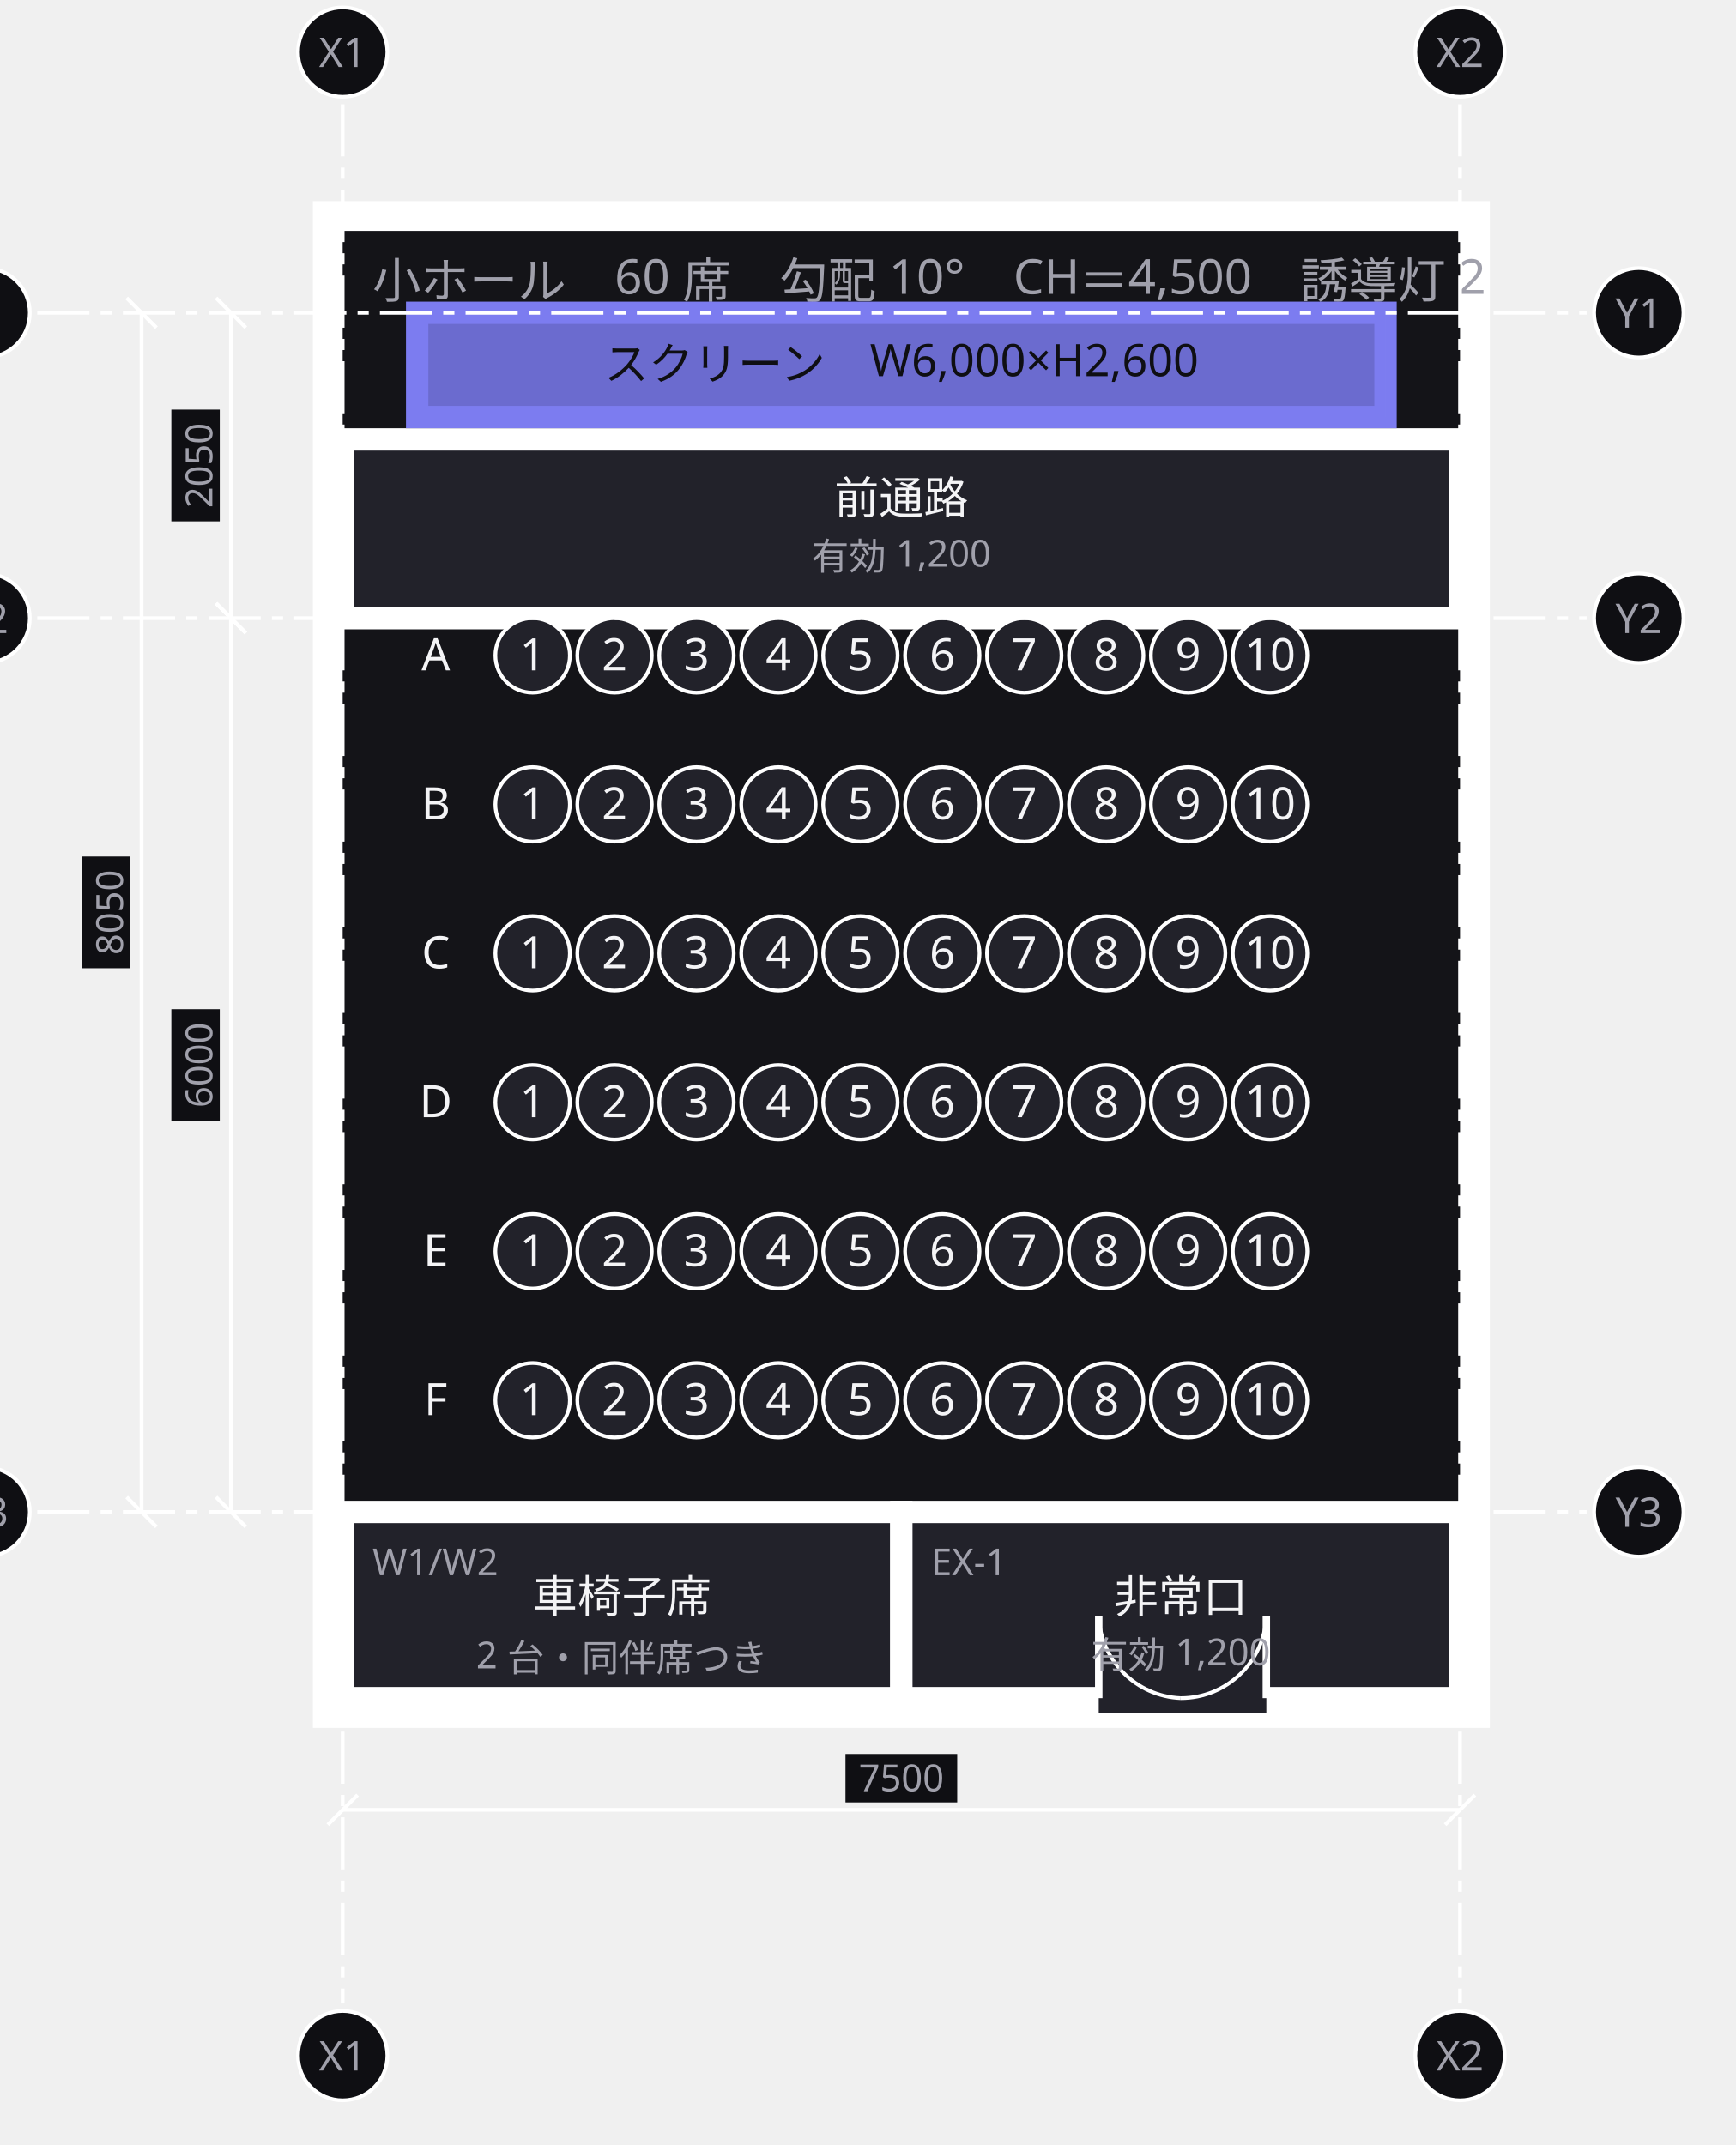
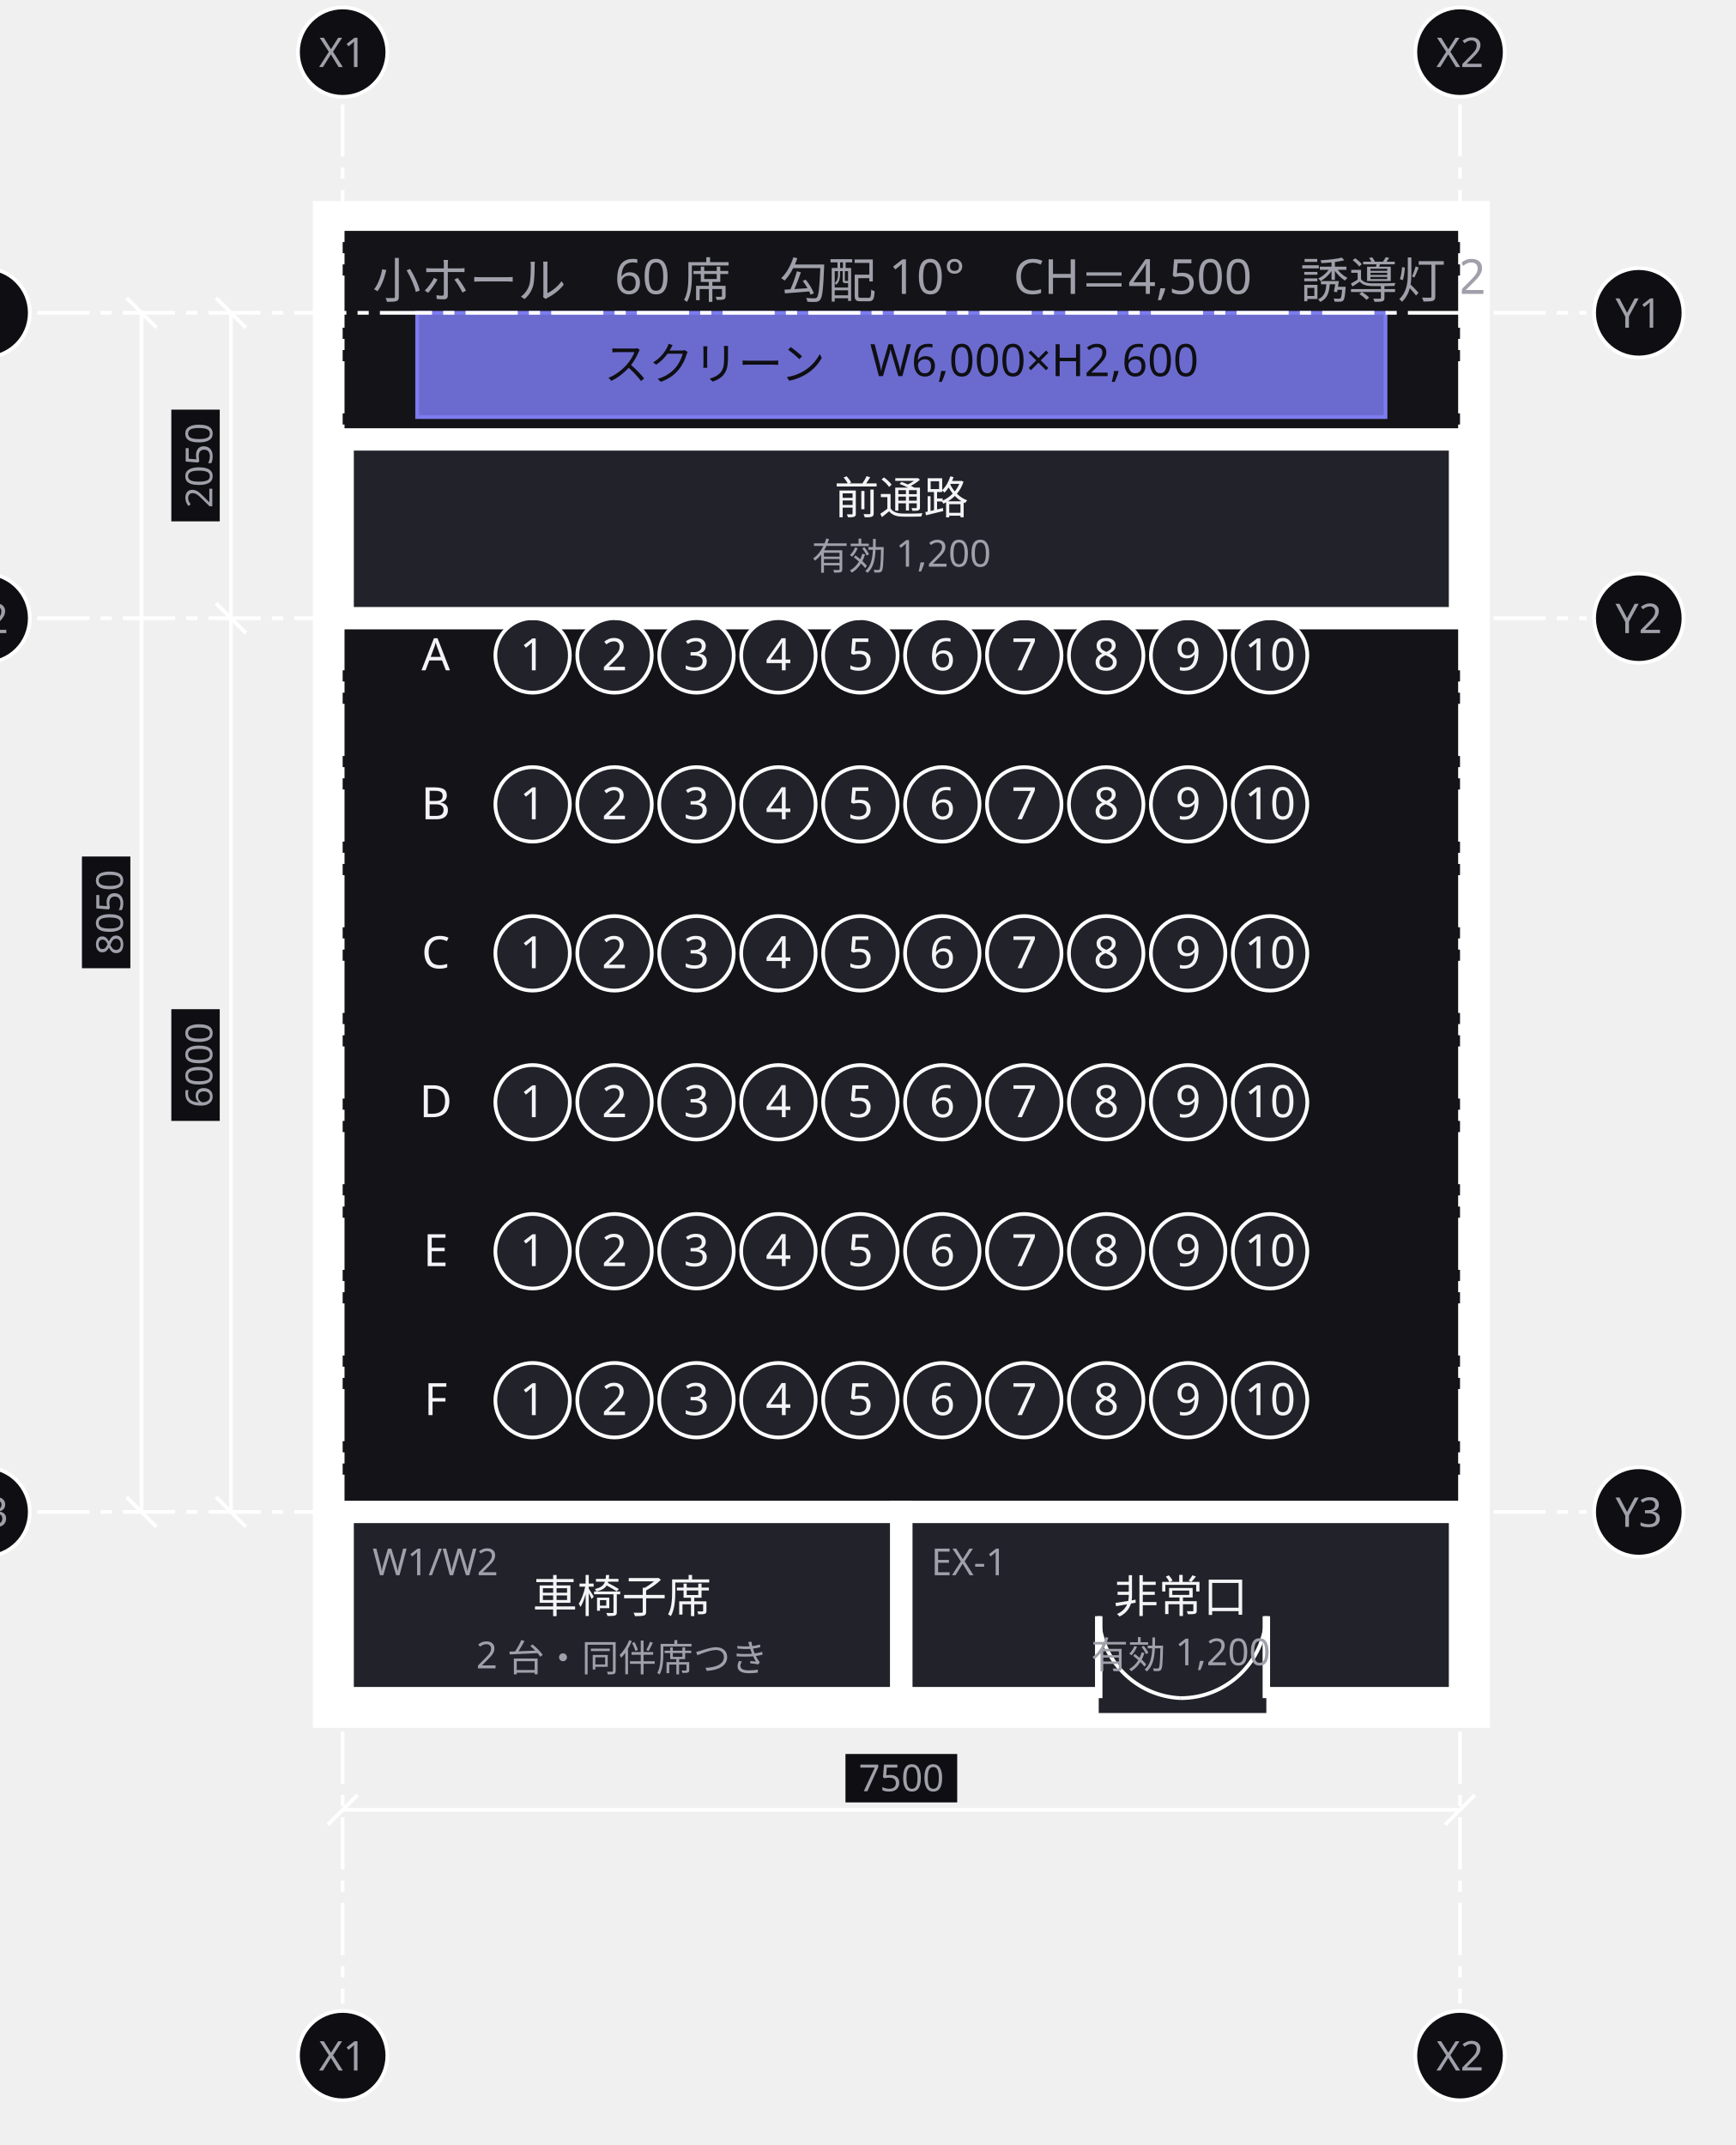
<svg xmlns="http://www.w3.org/2000/svg" width="466" height="576" viewBox="0 0 466 576">
  <defs>
    <marker id="arrow" viewBox="0 0 10 10" refX="9" refY="5" markerWidth="6" markerHeight="6" orient="auto">
      <path d="M 0 0 L 10 5 L 0 10 z" fill="#a0a0ab" />
    </marker>
  </defs>
  <g data-group="hall">
    <rect x="88" y="58" width="308" height="402" fill="#141418" stroke="#ffffff" stroke-width="8" />
    <text x="100" y="80" font-family="sans-serif" font-size="13" fill="#a0a0ab">小ホール　60 席　勾配 10°　CH＝4,500　誘導灯 2</text>
  </g>
  <g data-node="tsuro_f" data-pinned="false" data-shape="rect">
    <rect x="92" y="118" width="300" height="48" fill="#22222a" stroke="#ffffff" stroke-width="6" />
    <text x="242" y="138" text-anchor="middle" font-family="sans-serif" font-size="12" fill="#f4f4f6">前通路</text>
    <text x="242" y="153" text-anchor="middle" font-family="sans-serif" font-size="10" fill="#a0a0ab">有効 1,200</text>
  </g>
  <g data-node="w1" data-pinned="false" data-shape="rect">
    <rect x="92" y="406" width="150" height="50" fill="#22222a" stroke="#ffffff" stroke-width="6" />
    <text x="100" y="423" font-family="sans-serif" font-size="10" fill="#a0a0ab">W1/W2</text>
    <text x="167" y="433" text-anchor="middle" font-family="sans-serif" font-size="12" fill="#f4f4f6">車椅子席</text>
    <text x="167" y="448" text-anchor="middle" font-family="sans-serif" font-size="10" fill="#a0a0ab">2 台・同伴席つき</text>
  </g>
  <g data-node="deguchi" data-pinned="false" data-shape="rect">
    <rect x="242" y="406" width="150" height="50" fill="#22222a" stroke="#ffffff" stroke-width="6" />
    <line x1="295" y1="456" x2="340" y2="456" stroke="#22222a" stroke-width="8" />
    <line x1="295" y1="456" x2="295" y2="434" stroke="#ffffff" stroke-width="2" />
    <path d="M 295 434 A 23 23 0 0 0 317 456" fill="none" stroke="#ffffff" stroke-width="1" />
    <line x1="340" y1="456" x2="340" y2="434" stroke="#ffffff" stroke-width="2" />
    <path d="M 340 434 A 23 23 0 0 1 317 456" fill="none" stroke="#ffffff" stroke-width="1" />
    <text x="250" y="423" font-family="sans-serif" font-size="10" fill="#a0a0ab">EX-1</text>
    <text x="317" y="433" text-anchor="middle" font-family="sans-serif" font-size="12" fill="#f4f4f6">非常口</text>
    <text x="317" y="448" text-anchor="middle" font-family="sans-serif" font-size="10" fill="#a0a0ab">有効 1,200</text>
  </g>
  <g data-node="screen" data-pinned="false" data-appearance="primary" data-shape="rect">
-     <rect x="112" y="84" width="260" height="28" fill="#1e1e3a" stroke="#7c7cf0" stroke-width="6" />
+     <rect x="112" y="84" width="260" height="28" fill="#1e1e3a" stroke="#7c7cf0" stroke-width="1" />
    <rect x="112" y="84" width="260" height="28" fill="#7c7cf0" fill-opacity="0.82" />
    <text x="242" y="102" text-anchor="middle" font-family="sans-serif" font-size="12" fill="#0f0f13">スクリーン　W6,000×H2,600</text>
  </g>
  <g data-node="row_a" data-pinned="false" data-shape="rect">
    <text x="117" y="180" text-anchor="middle" font-family="sans-serif" font-size="12" fill="#f4f4f6">A</text>
  </g>
  <g data-node="row_b" data-pinned="false" data-shape="rect">
    <text x="117" y="220" text-anchor="middle" font-family="sans-serif" font-size="12" fill="#f4f4f6">B</text>
  </g>
  <g data-node="row_c" data-pinned="false" data-shape="rect">
    <text x="117" y="260" text-anchor="middle" font-family="sans-serif" font-size="12" fill="#f4f4f6">C</text>
  </g>
  <g data-node="row_d" data-pinned="false" data-shape="rect">
    <text x="117" y="300" text-anchor="middle" font-family="sans-serif" font-size="12" fill="#f4f4f6">D</text>
  </g>
  <g data-node="row_e" data-pinned="false" data-shape="rect">
    <text x="117" y="340" text-anchor="middle" font-family="sans-serif" font-size="12" fill="#f4f4f6">E</text>
  </g>
  <g data-node="row_f" data-pinned="false" data-shape="rect">
    <text x="117" y="380" text-anchor="middle" font-family="sans-serif" font-size="12" fill="#f4f4f6">F</text>
  </g>
  <g data-node="a1" data-pinned="false" data-shape="rect">
    <circle cx="143" cy="176" r="10" fill="#22222a" stroke="#ffffff" stroke-width="1" />
    <text x="143" y="180" text-anchor="middle" font-family="sans-serif" font-size="12" fill="#f4f4f6">1</text>
  </g>
  <g data-node="a2" data-pinned="false" data-shape="rect">
    <circle cx="165" cy="176" r="10" fill="#22222a" stroke="#ffffff" stroke-width="1" />
    <text x="165" y="180" text-anchor="middle" font-family="sans-serif" font-size="12" fill="#f4f4f6">2</text>
  </g>
  <g data-node="a3" data-pinned="false" data-shape="rect">
    <circle cx="187" cy="176" r="10" fill="#22222a" stroke="#ffffff" stroke-width="1" />
    <text x="187" y="180" text-anchor="middle" font-family="sans-serif" font-size="12" fill="#f4f4f6">3</text>
  </g>
  <g data-node="a4" data-pinned="false" data-shape="rect">
    <circle cx="209" cy="176" r="10" fill="#22222a" stroke="#ffffff" stroke-width="1" />
    <text x="209" y="180" text-anchor="middle" font-family="sans-serif" font-size="12" fill="#f4f4f6">4</text>
  </g>
  <g data-node="a5" data-pinned="false" data-shape="rect">
    <circle cx="231" cy="176" r="10" fill="#22222a" stroke="#ffffff" stroke-width="1" />
    <text x="231" y="180" text-anchor="middle" font-family="sans-serif" font-size="12" fill="#f4f4f6">5</text>
  </g>
  <g data-node="a6" data-pinned="false" data-shape="rect">
    <circle cx="253" cy="176" r="10" fill="#22222a" stroke="#ffffff" stroke-width="1" />
    <text x="253" y="180" text-anchor="middle" font-family="sans-serif" font-size="12" fill="#f4f4f6">6</text>
  </g>
  <g data-node="a7" data-pinned="false" data-shape="rect">
    <circle cx="275" cy="176" r="10" fill="#22222a" stroke="#ffffff" stroke-width="1" />
    <text x="275" y="180" text-anchor="middle" font-family="sans-serif" font-size="12" fill="#f4f4f6">7</text>
  </g>
  <g data-node="a8" data-pinned="false" data-shape="rect">
    <circle cx="297" cy="176" r="10" fill="#22222a" stroke="#ffffff" stroke-width="1" />
    <text x="297" y="180" text-anchor="middle" font-family="sans-serif" font-size="12" fill="#f4f4f6">8</text>
  </g>
  <g data-node="a9" data-pinned="false" data-shape="rect">
    <circle cx="319" cy="176" r="10" fill="#22222a" stroke="#ffffff" stroke-width="1" />
    <text x="319" y="180" text-anchor="middle" font-family="sans-serif" font-size="12" fill="#f4f4f6">9</text>
  </g>
  <g data-node="a10" data-pinned="false" data-shape="rect">
    <circle cx="341" cy="176" r="10" fill="#22222a" stroke="#ffffff" stroke-width="1" />
    <text x="341" y="180" text-anchor="middle" font-family="sans-serif" font-size="12" fill="#f4f4f6">10</text>
  </g>
  <g data-node="b1" data-pinned="false" data-shape="rect">
    <circle cx="143" cy="216" r="10" fill="#22222a" stroke="#ffffff" stroke-width="1" />
    <text x="143" y="220" text-anchor="middle" font-family="sans-serif" font-size="12" fill="#f4f4f6">1</text>
  </g>
  <g data-node="b2" data-pinned="false" data-shape="rect">
    <circle cx="165" cy="216" r="10" fill="#22222a" stroke="#ffffff" stroke-width="1" />
    <text x="165" y="220" text-anchor="middle" font-family="sans-serif" font-size="12" fill="#f4f4f6">2</text>
  </g>
  <g data-node="b3" data-pinned="false" data-shape="rect">
    <circle cx="187" cy="216" r="10" fill="#22222a" stroke="#ffffff" stroke-width="1" />
    <text x="187" y="220" text-anchor="middle" font-family="sans-serif" font-size="12" fill="#f4f4f6">3</text>
  </g>
  <g data-node="b4" data-pinned="false" data-shape="rect">
    <circle cx="209" cy="216" r="10" fill="#22222a" stroke="#ffffff" stroke-width="1" />
    <text x="209" y="220" text-anchor="middle" font-family="sans-serif" font-size="12" fill="#f4f4f6">4</text>
  </g>
  <g data-node="b5" data-pinned="false" data-shape="rect">
    <circle cx="231" cy="216" r="10" fill="#22222a" stroke="#ffffff" stroke-width="1" />
    <text x="231" y="220" text-anchor="middle" font-family="sans-serif" font-size="12" fill="#f4f4f6">5</text>
  </g>
  <g data-node="b6" data-pinned="false" data-shape="rect">
    <circle cx="253" cy="216" r="10" fill="#22222a" stroke="#ffffff" stroke-width="1" />
    <text x="253" y="220" text-anchor="middle" font-family="sans-serif" font-size="12" fill="#f4f4f6">6</text>
  </g>
  <g data-node="b7" data-pinned="false" data-shape="rect">
    <circle cx="275" cy="216" r="10" fill="#22222a" stroke="#ffffff" stroke-width="1" />
    <text x="275" y="220" text-anchor="middle" font-family="sans-serif" font-size="12" fill="#f4f4f6">7</text>
  </g>
  <g data-node="b8" data-pinned="false" data-shape="rect">
    <circle cx="297" cy="216" r="10" fill="#22222a" stroke="#ffffff" stroke-width="1" />
    <text x="297" y="220" text-anchor="middle" font-family="sans-serif" font-size="12" fill="#f4f4f6">8</text>
  </g>
  <g data-node="b9" data-pinned="false" data-shape="rect">
    <circle cx="319" cy="216" r="10" fill="#22222a" stroke="#ffffff" stroke-width="1" />
    <text x="319" y="220" text-anchor="middle" font-family="sans-serif" font-size="12" fill="#f4f4f6">9</text>
  </g>
  <g data-node="b10" data-pinned="false" data-shape="rect">
    <circle cx="341" cy="216" r="10" fill="#22222a" stroke="#ffffff" stroke-width="1" />
    <text x="341" y="220" text-anchor="middle" font-family="sans-serif" font-size="12" fill="#f4f4f6">10</text>
  </g>
  <g data-node="c1" data-pinned="false" data-shape="rect">
    <circle cx="143" cy="256" r="10" fill="#22222a" stroke="#ffffff" stroke-width="1" />
    <text x="143" y="260" text-anchor="middle" font-family="sans-serif" font-size="12" fill="#f4f4f6">1</text>
  </g>
  <g data-node="c2" data-pinned="false" data-shape="rect">
    <circle cx="165" cy="256" r="10" fill="#22222a" stroke="#ffffff" stroke-width="1" />
    <text x="165" y="260" text-anchor="middle" font-family="sans-serif" font-size="12" fill="#f4f4f6">2</text>
  </g>
  <g data-node="c3" data-pinned="false" data-shape="rect">
    <circle cx="187" cy="256" r="10" fill="#22222a" stroke="#ffffff" stroke-width="1" />
    <text x="187" y="260" text-anchor="middle" font-family="sans-serif" font-size="12" fill="#f4f4f6">3</text>
  </g>
  <g data-node="c4" data-pinned="false" data-shape="rect">
    <circle cx="209" cy="256" r="10" fill="#22222a" stroke="#ffffff" stroke-width="1" />
    <text x="209" y="260" text-anchor="middle" font-family="sans-serif" font-size="12" fill="#f4f4f6">4</text>
  </g>
  <g data-node="c5" data-pinned="false" data-shape="rect">
    <circle cx="231" cy="256" r="10" fill="#22222a" stroke="#ffffff" stroke-width="1" />
    <text x="231" y="260" text-anchor="middle" font-family="sans-serif" font-size="12" fill="#f4f4f6">5</text>
  </g>
  <g data-node="c6" data-pinned="false" data-shape="rect">
    <circle cx="253" cy="256" r="10" fill="#22222a" stroke="#ffffff" stroke-width="1" />
    <text x="253" y="260" text-anchor="middle" font-family="sans-serif" font-size="12" fill="#f4f4f6">6</text>
  </g>
  <g data-node="c7" data-pinned="false" data-shape="rect">
    <circle cx="275" cy="256" r="10" fill="#22222a" stroke="#ffffff" stroke-width="1" />
    <text x="275" y="260" text-anchor="middle" font-family="sans-serif" font-size="12" fill="#f4f4f6">7</text>
  </g>
  <g data-node="c8" data-pinned="false" data-shape="rect">
    <circle cx="297" cy="256" r="10" fill="#22222a" stroke="#ffffff" stroke-width="1" />
    <text x="297" y="260" text-anchor="middle" font-family="sans-serif" font-size="12" fill="#f4f4f6">8</text>
  </g>
  <g data-node="c9" data-pinned="false" data-shape="rect">
    <circle cx="319" cy="256" r="10" fill="#22222a" stroke="#ffffff" stroke-width="1" />
    <text x="319" y="260" text-anchor="middle" font-family="sans-serif" font-size="12" fill="#f4f4f6">9</text>
  </g>
  <g data-node="c10" data-pinned="false" data-shape="rect">
    <circle cx="341" cy="256" r="10" fill="#22222a" stroke="#ffffff" stroke-width="1" />
    <text x="341" y="260" text-anchor="middle" font-family="sans-serif" font-size="12" fill="#f4f4f6">10</text>
  </g>
  <g data-node="d1" data-pinned="false" data-shape="rect">
    <circle cx="143" cy="296" r="10" fill="#22222a" stroke="#ffffff" stroke-width="1" />
    <text x="143" y="300" text-anchor="middle" font-family="sans-serif" font-size="12" fill="#f4f4f6">1</text>
  </g>
  <g data-node="d2" data-pinned="false" data-shape="rect">
    <circle cx="165" cy="296" r="10" fill="#22222a" stroke="#ffffff" stroke-width="1" />
    <text x="165" y="300" text-anchor="middle" font-family="sans-serif" font-size="12" fill="#f4f4f6">2</text>
  </g>
  <g data-node="d3" data-pinned="false" data-shape="rect">
    <circle cx="187" cy="296" r="10" fill="#22222a" stroke="#ffffff" stroke-width="1" />
    <text x="187" y="300" text-anchor="middle" font-family="sans-serif" font-size="12" fill="#f4f4f6">3</text>
  </g>
  <g data-node="d4" data-pinned="false" data-shape="rect">
    <circle cx="209" cy="296" r="10" fill="#22222a" stroke="#ffffff" stroke-width="1" />
    <text x="209" y="300" text-anchor="middle" font-family="sans-serif" font-size="12" fill="#f4f4f6">4</text>
  </g>
  <g data-node="d5" data-pinned="false" data-shape="rect">
    <circle cx="231" cy="296" r="10" fill="#22222a" stroke="#ffffff" stroke-width="1" />
    <text x="231" y="300" text-anchor="middle" font-family="sans-serif" font-size="12" fill="#f4f4f6">5</text>
  </g>
  <g data-node="d6" data-pinned="false" data-shape="rect">
    <circle cx="253" cy="296" r="10" fill="#22222a" stroke="#ffffff" stroke-width="1" />
    <text x="253" y="300" text-anchor="middle" font-family="sans-serif" font-size="12" fill="#f4f4f6">6</text>
  </g>
  <g data-node="d7" data-pinned="false" data-shape="rect">
    <circle cx="275" cy="296" r="10" fill="#22222a" stroke="#ffffff" stroke-width="1" />
    <text x="275" y="300" text-anchor="middle" font-family="sans-serif" font-size="12" fill="#f4f4f6">7</text>
  </g>
  <g data-node="d8" data-pinned="false" data-shape="rect">
    <circle cx="297" cy="296" r="10" fill="#22222a" stroke="#ffffff" stroke-width="1" />
    <text x="297" y="300" text-anchor="middle" font-family="sans-serif" font-size="12" fill="#f4f4f6">8</text>
  </g>
  <g data-node="d9" data-pinned="false" data-shape="rect">
    <circle cx="319" cy="296" r="10" fill="#22222a" stroke="#ffffff" stroke-width="1" />
    <text x="319" y="300" text-anchor="middle" font-family="sans-serif" font-size="12" fill="#f4f4f6">9</text>
  </g>
  <g data-node="d10" data-pinned="false" data-shape="rect">
    <circle cx="341" cy="296" r="10" fill="#22222a" stroke="#ffffff" stroke-width="1" />
    <text x="341" y="300" text-anchor="middle" font-family="sans-serif" font-size="12" fill="#f4f4f6">10</text>
  </g>
  <g data-node="e1" data-pinned="false" data-shape="rect">
    <circle cx="143" cy="336" r="10" fill="#22222a" stroke="#ffffff" stroke-width="1" />
    <text x="143" y="340" text-anchor="middle" font-family="sans-serif" font-size="12" fill="#f4f4f6">1</text>
  </g>
  <g data-node="e2" data-pinned="false" data-shape="rect">
    <circle cx="165" cy="336" r="10" fill="#22222a" stroke="#ffffff" stroke-width="1" />
    <text x="165" y="340" text-anchor="middle" font-family="sans-serif" font-size="12" fill="#f4f4f6">2</text>
  </g>
  <g data-node="e3" data-pinned="false" data-shape="rect">
    <circle cx="187" cy="336" r="10" fill="#22222a" stroke="#ffffff" stroke-width="1" />
    <text x="187" y="340" text-anchor="middle" font-family="sans-serif" font-size="12" fill="#f4f4f6">3</text>
  </g>
  <g data-node="e4" data-pinned="false" data-shape="rect">
    <circle cx="209" cy="336" r="10" fill="#22222a" stroke="#ffffff" stroke-width="1" />
    <text x="209" y="340" text-anchor="middle" font-family="sans-serif" font-size="12" fill="#f4f4f6">4</text>
  </g>
  <g data-node="e5" data-pinned="false" data-shape="rect">
    <circle cx="231" cy="336" r="10" fill="#22222a" stroke="#ffffff" stroke-width="1" />
    <text x="231" y="340" text-anchor="middle" font-family="sans-serif" font-size="12" fill="#f4f4f6">5</text>
  </g>
  <g data-node="e6" data-pinned="false" data-shape="rect">
    <circle cx="253" cy="336" r="10" fill="#22222a" stroke="#ffffff" stroke-width="1" />
    <text x="253" y="340" text-anchor="middle" font-family="sans-serif" font-size="12" fill="#f4f4f6">6</text>
  </g>
  <g data-node="e7" data-pinned="false" data-shape="rect">
    <circle cx="275" cy="336" r="10" fill="#22222a" stroke="#ffffff" stroke-width="1" />
    <text x="275" y="340" text-anchor="middle" font-family="sans-serif" font-size="12" fill="#f4f4f6">7</text>
  </g>
  <g data-node="e8" data-pinned="false" data-shape="rect">
    <circle cx="297" cy="336" r="10" fill="#22222a" stroke="#ffffff" stroke-width="1" />
    <text x="297" y="340" text-anchor="middle" font-family="sans-serif" font-size="12" fill="#f4f4f6">8</text>
  </g>
  <g data-node="e9" data-pinned="false" data-shape="rect">
    <circle cx="319" cy="336" r="10" fill="#22222a" stroke="#ffffff" stroke-width="1" />
    <text x="319" y="340" text-anchor="middle" font-family="sans-serif" font-size="12" fill="#f4f4f6">9</text>
  </g>
  <g data-node="e10" data-pinned="false" data-shape="rect">
    <circle cx="341" cy="336" r="10" fill="#22222a" stroke="#ffffff" stroke-width="1" />
    <text x="341" y="340" text-anchor="middle" font-family="sans-serif" font-size="12" fill="#f4f4f6">10</text>
  </g>
  <g data-node="f1" data-pinned="false" data-shape="rect">
    <circle cx="143" cy="376" r="10" fill="#22222a" stroke="#ffffff" stroke-width="1" />
    <text x="143" y="380" text-anchor="middle" font-family="sans-serif" font-size="12" fill="#f4f4f6">1</text>
  </g>
  <g data-node="f2" data-pinned="false" data-shape="rect">
    <circle cx="165" cy="376" r="10" fill="#22222a" stroke="#ffffff" stroke-width="1" />
    <text x="165" y="380" text-anchor="middle" font-family="sans-serif" font-size="12" fill="#f4f4f6">2</text>
  </g>
  <g data-node="f3" data-pinned="false" data-shape="rect">
    <circle cx="187" cy="376" r="10" fill="#22222a" stroke="#ffffff" stroke-width="1" />
    <text x="187" y="380" text-anchor="middle" font-family="sans-serif" font-size="12" fill="#f4f4f6">3</text>
  </g>
  <g data-node="f4" data-pinned="false" data-shape="rect">
    <circle cx="209" cy="376" r="10" fill="#22222a" stroke="#ffffff" stroke-width="1" />
    <text x="209" y="380" text-anchor="middle" font-family="sans-serif" font-size="12" fill="#f4f4f6">4</text>
  </g>
  <g data-node="f5" data-pinned="false" data-shape="rect">
    <circle cx="231" cy="376" r="10" fill="#22222a" stroke="#ffffff" stroke-width="1" />
    <text x="231" y="380" text-anchor="middle" font-family="sans-serif" font-size="12" fill="#f4f4f6">5</text>
  </g>
  <g data-node="f6" data-pinned="false" data-shape="rect">
    <circle cx="253" cy="376" r="10" fill="#22222a" stroke="#ffffff" stroke-width="1" />
    <text x="253" y="380" text-anchor="middle" font-family="sans-serif" font-size="12" fill="#f4f4f6">6</text>
  </g>
  <g data-node="f7" data-pinned="false" data-shape="rect">
    <circle cx="275" cy="376" r="10" fill="#22222a" stroke="#ffffff" stroke-width="1" />
    <text x="275" y="380" text-anchor="middle" font-family="sans-serif" font-size="12" fill="#f4f4f6">7</text>
  </g>
  <g data-node="f8" data-pinned="false" data-shape="rect">
    <circle cx="297" cy="376" r="10" fill="#22222a" stroke="#ffffff" stroke-width="1" />
    <text x="297" y="380" text-anchor="middle" font-family="sans-serif" font-size="12" fill="#f4f4f6">8</text>
  </g>
  <g data-node="f9" data-pinned="false" data-shape="rect">
    <circle cx="319" cy="376" r="10" fill="#22222a" stroke="#ffffff" stroke-width="1" />
    <text x="319" y="380" text-anchor="middle" font-family="sans-serif" font-size="12" fill="#f4f4f6">9</text>
  </g>
  <g data-node="f10" data-pinned="false" data-shape="rect">
    <circle cx="341" cy="376" r="10" fill="#22222a" stroke="#ffffff" stroke-width="1" />
    <text x="341" y="380" text-anchor="middle" font-family="sans-serif" font-size="12" fill="#f4f4f6">10</text>
  </g>
  <g data-grid="true">
    <line x1="92" y1="28" x2="92" y2="538" stroke="#ffffff" stroke-width="1" stroke-dasharray="14 3 3 3" />
    <circle cx="92" cy="14" r="12" fill="#0f0f13" stroke="#ffffff" />
    <text x="92" y="18" text-anchor="middle" font-family="sans-serif" font-size="11" fill="#a0a0ab">X1</text>
    <circle cx="92" cy="552" r="12" fill="#0f0f13" stroke="#ffffff" />
    <text x="92" y="556" text-anchor="middle" font-family="sans-serif" font-size="11" fill="#a0a0ab">X1</text>
    <line x1="392" y1="28" x2="392" y2="538" stroke="#ffffff" stroke-width="1" stroke-dasharray="14 3 3 3" />
    <circle cx="392" cy="14" r="12" fill="#0f0f13" stroke="#ffffff" />
    <text x="392" y="18" text-anchor="middle" font-family="sans-serif" font-size="11" fill="#a0a0ab">X2</text>
    <circle cx="392" cy="552" r="12" fill="#0f0f13" stroke="#ffffff" />
    <text x="392" y="556" text-anchor="middle" font-family="sans-serif" font-size="11" fill="#a0a0ab">X2</text>
    <line x1="10" y1="84" x2="426" y2="84" stroke="#ffffff" stroke-width="1" stroke-dasharray="14 3 3 3" />
    <circle cx="-4" cy="84" r="12" fill="#0f0f13" stroke="#ffffff" />
    <text x="-4" y="88" text-anchor="middle" font-family="sans-serif" font-size="11" fill="#a0a0ab">Y1</text>
    <circle cx="440" cy="84" r="12" fill="#0f0f13" stroke="#ffffff" />
    <text x="440" y="88" text-anchor="middle" font-family="sans-serif" font-size="11" fill="#a0a0ab">Y1</text>
    <line x1="10" y1="166" x2="426" y2="166" stroke="#ffffff" stroke-width="1" stroke-dasharray="14 3 3 3" />
    <circle cx="-4" cy="166" r="12" fill="#0f0f13" stroke="#ffffff" />
    <text x="-4" y="170" text-anchor="middle" font-family="sans-serif" font-size="11" fill="#a0a0ab">Y2</text>
    <circle cx="440" cy="166" r="12" fill="#0f0f13" stroke="#ffffff" />
    <text x="440" y="170" text-anchor="middle" font-family="sans-serif" font-size="11" fill="#a0a0ab">Y2</text>
    <line x1="10" y1="406" x2="426" y2="406" stroke="#ffffff" stroke-width="1" stroke-dasharray="14 3 3 3" />
    <circle cx="-4" cy="406" r="12" fill="#0f0f13" stroke="#ffffff" />
    <text x="-4" y="410" text-anchor="middle" font-family="sans-serif" font-size="11" fill="#a0a0ab">Y3</text>
    <circle cx="440" cy="406" r="12" fill="#0f0f13" stroke="#ffffff" />
    <text x="440" y="410" text-anchor="middle" font-family="sans-serif" font-size="11" fill="#a0a0ab">Y3</text>
  </g>
  <g data-dimensions="true">
    <line x1="92" y1="486" x2="392" y2="486" stroke="#ffffff" stroke-width="1" />
    <line x1="88" y1="490" x2="96" y2="482" stroke="#ffffff" stroke-width="1" />
    <line x1="388" y1="490" x2="396" y2="482" stroke="#ffffff" stroke-width="1" />
    <rect x="227" y="471" width="30" height="13" fill="#0f0f13" />
    <text x="242" y="481" text-anchor="middle" font-family="sans-serif" font-size="10" fill="#a0a0ab">7500</text>
    <line x1="62" y1="84" x2="62" y2="166" stroke="#ffffff" stroke-width="1" />
    <line x1="58" y1="80" x2="66" y2="88" stroke="#ffffff" stroke-width="1" />
    <line x1="58" y1="162" x2="66" y2="170" stroke="#ffffff" stroke-width="1" />
    <rect x="46" y="110" width="13" height="30" fill="#0f0f13" />
    <text x="57" y="125" text-anchor="middle" font-family="sans-serif" font-size="10" fill="#a0a0ab" transform="rotate(-90 57 125)">2050</text>
    <line x1="62" y1="166" x2="62" y2="406" stroke="#ffffff" stroke-width="1" />
    <line x1="58" y1="162" x2="66" y2="170" stroke="#ffffff" stroke-width="1" />
    <line x1="58" y1="402" x2="66" y2="410" stroke="#ffffff" stroke-width="1" />
    <rect x="46" y="271" width="13" height="30" fill="#0f0f13" />
    <text x="57" y="286" text-anchor="middle" font-family="sans-serif" font-size="10" fill="#a0a0ab" transform="rotate(-90 57 286)">6000</text>
    <line x1="38" y1="84" x2="38" y2="406" stroke="#ffffff" stroke-width="1" />
    <line x1="34" y1="80" x2="42" y2="88" stroke="#ffffff" stroke-width="1" />
    <line x1="34" y1="402" x2="42" y2="410" stroke="#ffffff" stroke-width="1" />
    <rect x="22" y="230" width="13" height="30" fill="#0f0f13" />
    <text x="33" y="245" text-anchor="middle" font-family="sans-serif" font-size="10" fill="#a0a0ab" transform="rotate(-90 33 245)">8050</text>
  </g>
</svg>
